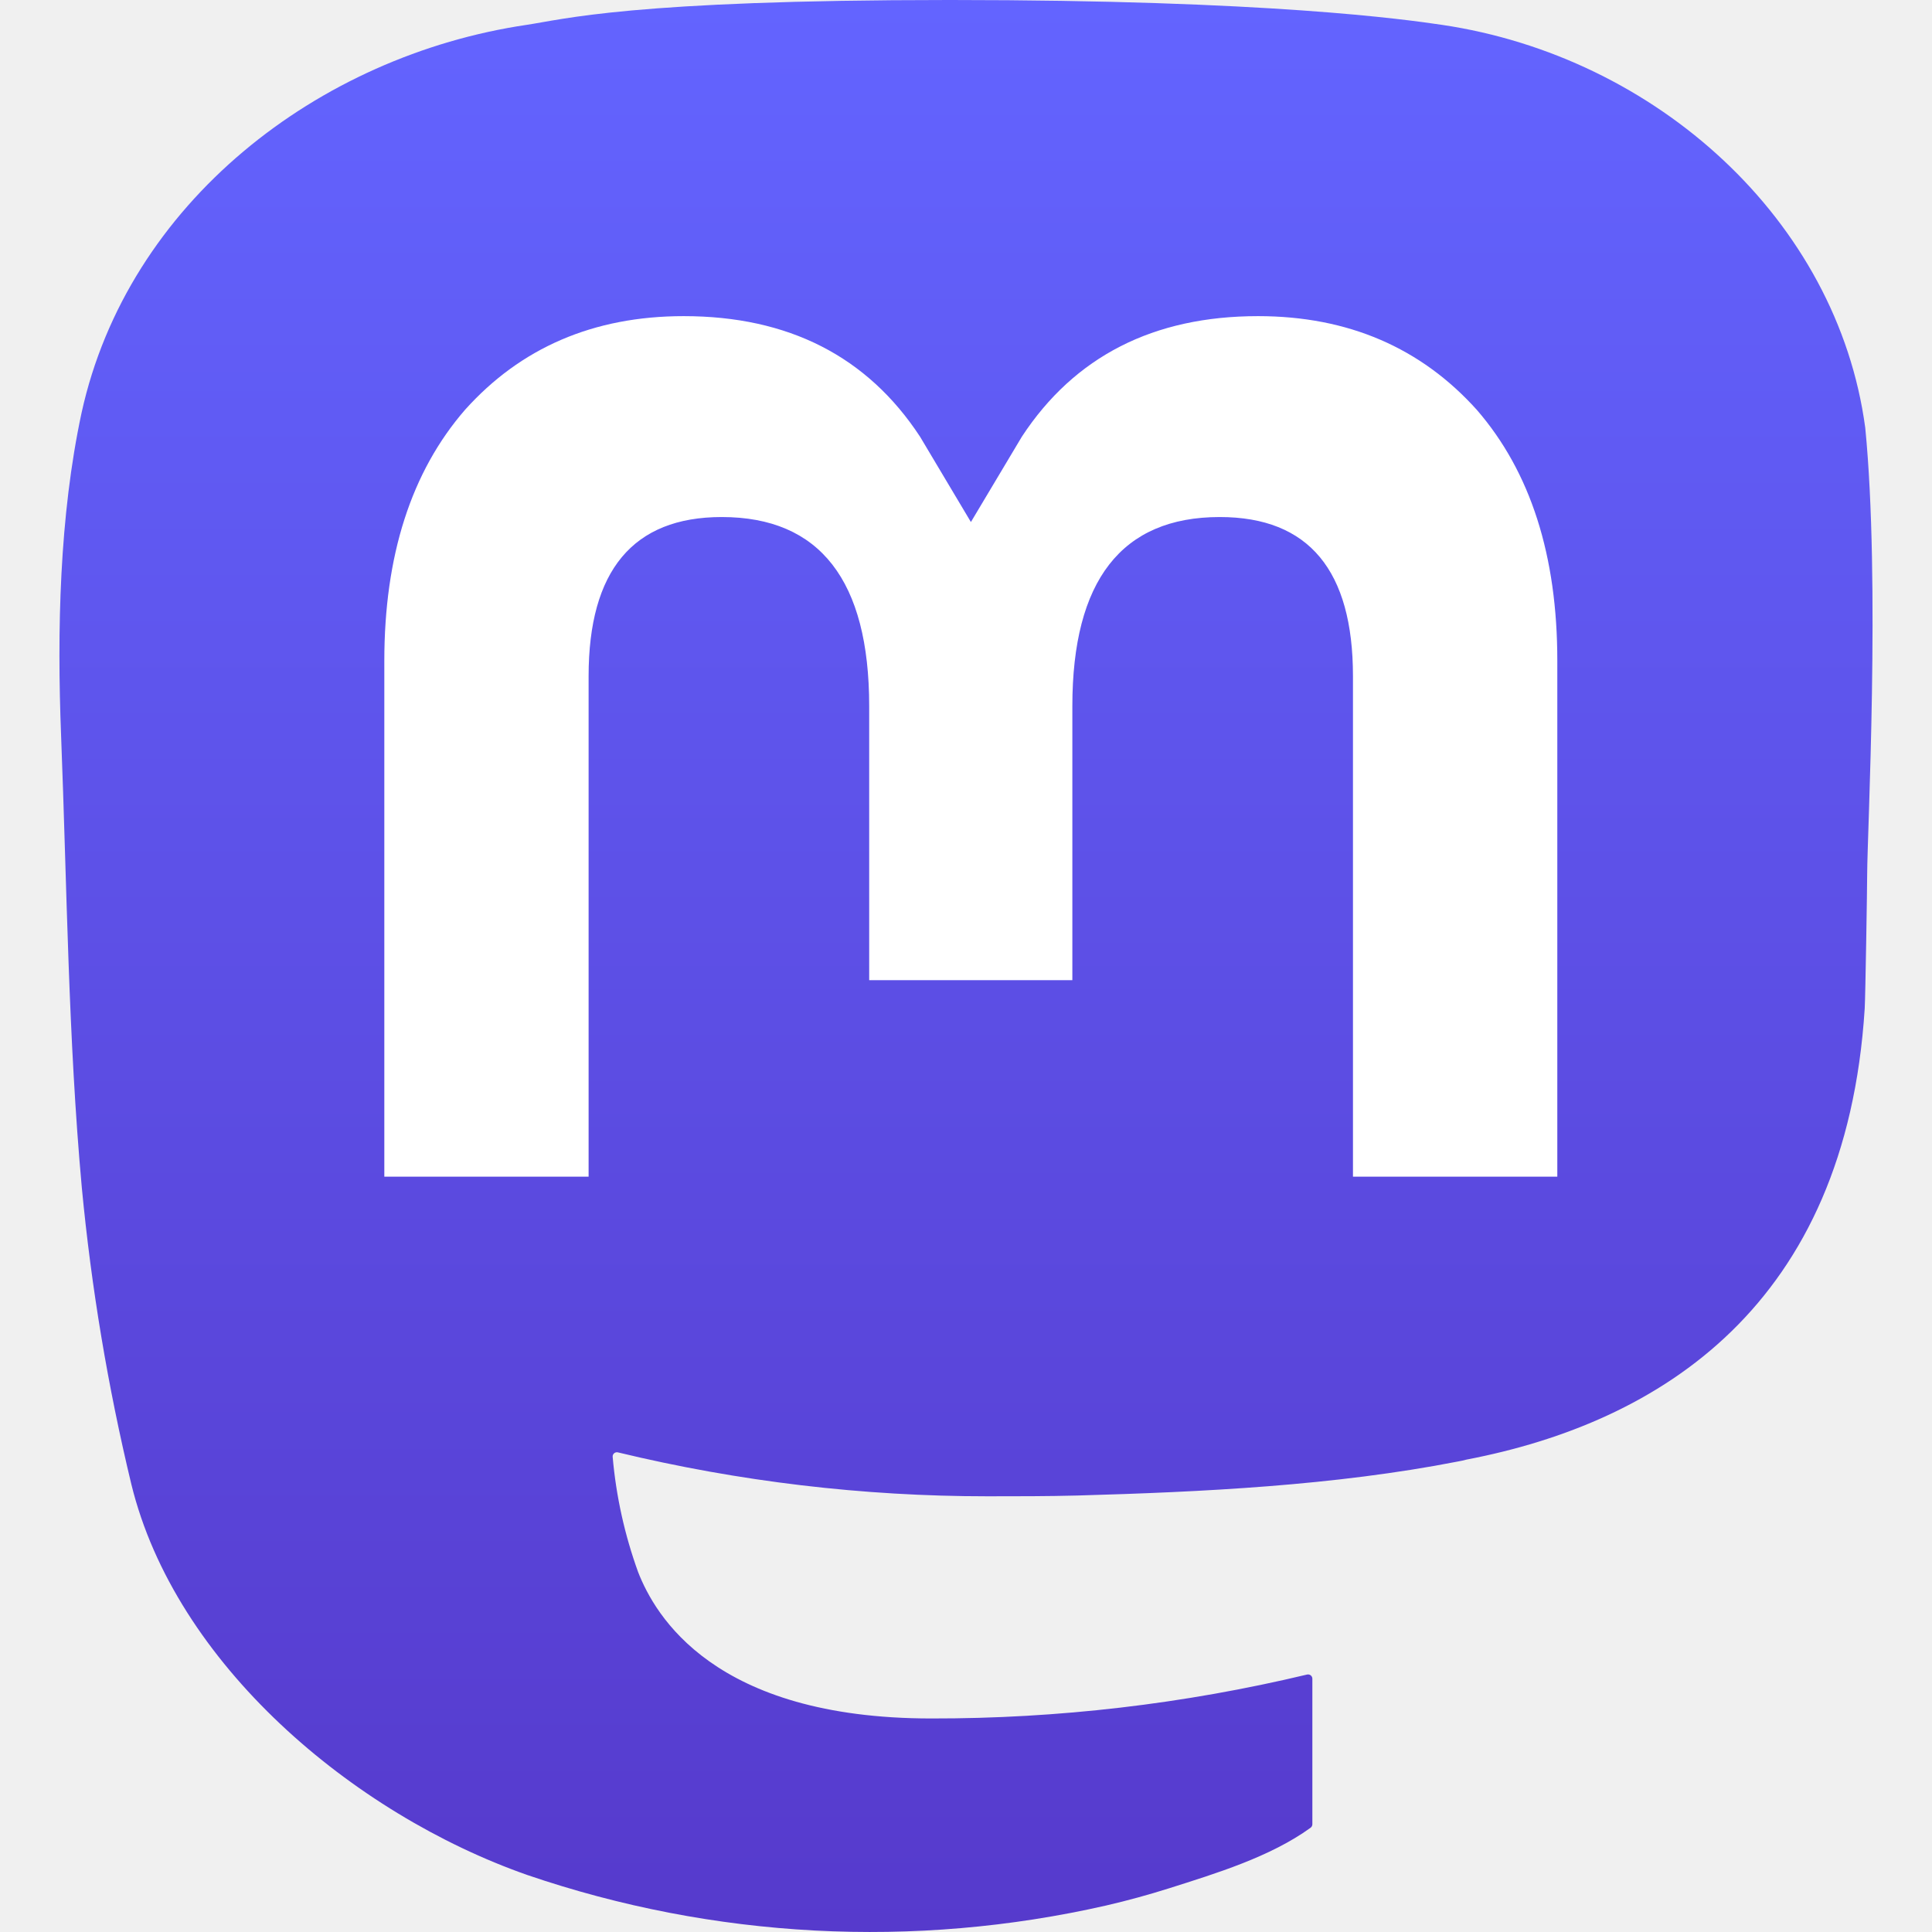
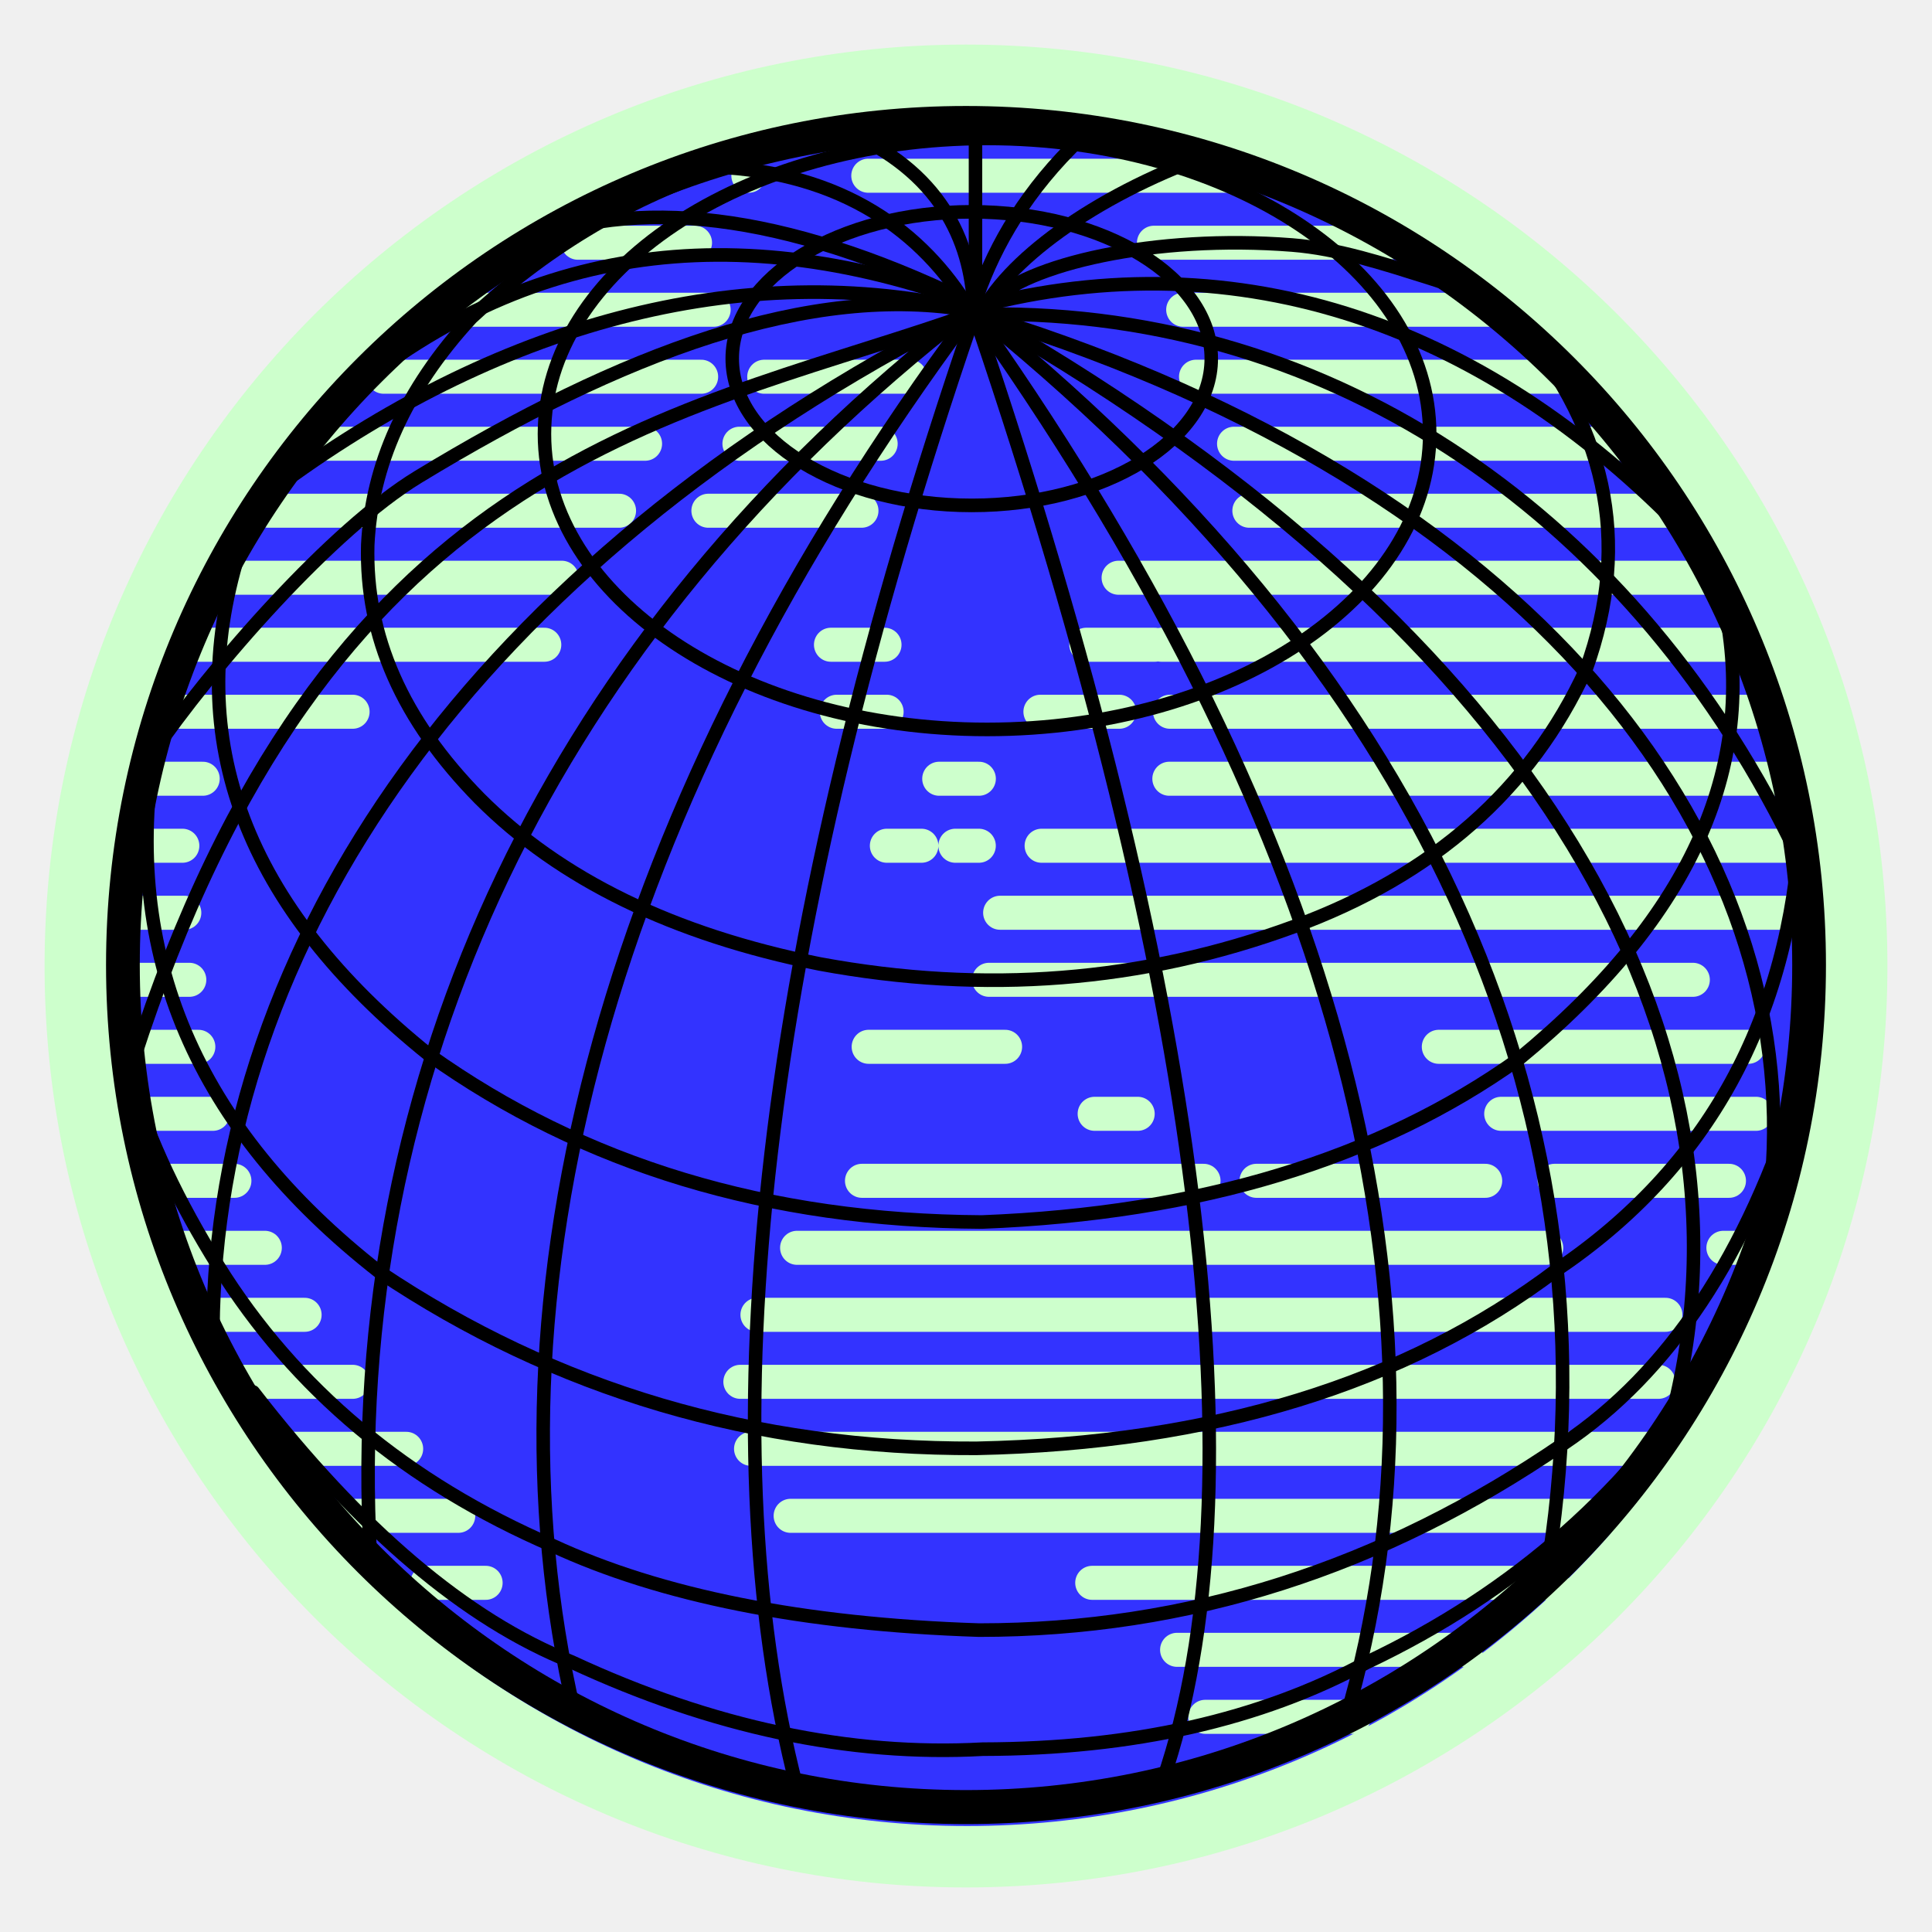
- <svg xmlns="http://www.w3.org/2000/svg" width="65" height="65" viewBox="0 0 61 65" fill="none">
-   <path d="M60.754 14.39C59.814 7.406 53.727 1.903 46.512 0.836C45.294 0.656 40.682 0 29.997 0H29.918C19.23 0 16.937 0.656 15.72 0.836C8.705 1.873 2.299 6.819 0.745 13.885C-0.003 17.365 -0.083 21.224 0.056 24.763C0.254 29.838 0.293 34.905 0.753 39.96C1.072 43.318 1.628 46.648 2.417 49.928C3.894 55.984 9.875 61.024 15.734 63.08C22.008 65.224 28.754 65.58 35.218 64.108C35.929 63.943 36.632 63.751 37.325 63.532C38.897 63.033 40.738 62.474 42.091 61.494C42.11 61.48 42.125 61.462 42.136 61.442C42.147 61.421 42.153 61.399 42.153 61.376V56.477C42.153 56.456 42.148 56.434 42.138 56.415C42.129 56.396 42.115 56.379 42.098 56.365C42.081 56.352 42.061 56.343 42.04 56.338C42.019 56.334 41.997 56.334 41.976 56.338C37.834 57.328 33.59 57.823 29.332 57.816C22.005 57.816 20.034 54.338 19.469 52.891C19.016 51.64 18.727 50.335 18.612 49.009C18.611 48.987 18.615 48.964 18.624 48.944C18.633 48.924 18.647 48.906 18.664 48.892C18.682 48.877 18.702 48.867 18.724 48.863C18.745 48.858 18.768 48.858 18.79 48.864C22.862 49.846 27.037 50.342 31.227 50.341C32.234 50.341 33.239 50.341 34.246 50.315C38.46 50.196 42.901 49.981 47.047 49.171C47.15 49.151 47.253 49.133 47.342 49.106C53.881 47.851 60.104 43.91 60.736 33.93C60.76 33.537 60.819 29.815 60.819 29.407C60.822 28.021 61.265 19.578 60.754 14.39Z" fill="url(#paint0_linear_89_8)" />
-   <path d="M50.394 22.237V39.588H43.519V22.748C43.519 19.203 42.041 17.395 39.036 17.395C35.733 17.395 34.078 19.534 34.078 23.759V32.976H27.243V23.759C27.243 19.534 25.586 17.395 22.282 17.395C19.295 17.395 17.803 19.203 17.803 22.748V39.588H10.93V22.237C10.93 18.692 11.835 15.875 13.645 13.788C15.513 11.705 17.962 10.636 21.003 10.636C24.522 10.636 27.181 11.989 28.954 14.692L30.665 17.563L32.379 14.692C34.152 11.989 36.811 10.636 40.324 10.636C43.362 10.636 45.811 11.705 47.685 13.788C49.493 15.873 50.396 18.69 50.394 22.237Z" fill="white" />
-   <defs>
+ <svg xmlns="http://www.w3.org/2000/svg" width="65" height="65" viewBox="0 0 61 65" fill="none" version="1.1" id="svg13">
+   <defs id="defs11">
    <linearGradient id="paint0_linear_89_8" x1="30.5" y1="0" x2="30.5" y2="65" gradientUnits="userSpaceOnUse">
-       <stop stop-color="#6364FF" />
-       <stop offset="1" stop-color="#563ACC" />
+       <stop stop-color="#6364FF" id="stop6" />
+       <stop offset="1" stop-color="#563ACC" id="stop8" />
    </linearGradient>
  </defs>
+   <g id="g7977" transform="matrix(1.04147,0,0,1.04147,-78.85433,169.738)">
+     <circle style="fill:#cdffcc;fill-opacity:1;stroke:none;stroke-width:1.687;stroke-linecap:round;stop-color:#000000" id="ellipse93326-2" cx="105" cy="-131.773" r="29.766" />
+     <g id="g59470-2" transform="matrix(0.8240371,0,0,0.8305659,-47.84732,-133.6464)">
+       <ellipse style="fill:#3333ff;fill-opacity:1;stroke:none;stroke-width:1.887;stroke-linecap:round;stop-color:#000000" id="ellipse59402-6" cx="185.53" cy="2.557" rx="33.448" ry="33.148" />
+       <path style="fill:none;stroke:#cdffcc;stroke-width:1.323;stroke-linecap:round;stroke-miterlimit:4;stroke-dasharray:none;stroke-opacity:1" d="m 196.224,-28.482 h -14.574 m -4.701,0 h 0.023 m 25.087,2.606 h -9.21 m -22.581,0 h 4.6 m 31.128,2.606 H 193.995 m -28.123,0 h 9.726 m 33.423,2.606 h -14.523 m -16.927,0 h 5.723 m -8.186,0 h -12.454 m 33.335,2.606 h 15.454 m -29.297,0 h -5.547 m -16.458,0 h 12.769 m 40.498,2.606 H 196.589 m -21.207,0 h 6.011 m -9.503,0 h -13.764 m 33.337,2.606 h 23.534 m -45.356,0 h -13.136 m 36.63,2.606 h 23.12 m -23.366,0 h -2.692 m -10.01,0 h 2.11 m -13.338,0 h -13.748 m 38.267,2.606 h 23.736 m -25.716,0 h -3.1 m -7.983,0 h 1.964 m -20.935,0 h -7.24 m 39.248,2.606 h 24.444 m -31.901,0 h -1.564 m -30.975,0 h 2.113 m 62.739,2.606 h -29.863 m -3.38,0 h 0.928 m -2.251,0 h -1.364 m -29.431,0 h 1.823 m 63.686,2.606 h -31.637 m -34.154,0 h 2.182 M 213.985,2.792 h -27.601 m -33.781,0 h 2.44 m 61.114,2.606 h -12.141 m -22.351,0 h 5.359 m -31.627,0 h -2.643 m 53.708,2.606 h 9.999 m -24.239,0 h -1.698 m -37.394,0 h 2.836 m 59.435,2.606 h -6.845 m -11.687,0 h 8.976 m -11.042,0 h -13.4 m -27.67,0 h 3.078 m 60.025,2.606 h -1.664 m -36.313,0 h 29.379 m -50.235,0 h -3.416 m 22.718,2.606 h 35.605 m -53.347,0 h -3.855 m 20.927,2.606 h 35.999 m -51.189,0 h -4.315 m 19.924,2.606 h 35.147 m -48.657,0 h -4.642 m 19.704,2.606 h 32.387 m -45.407,0 h -4.483 m 29.326,2.606 h 18.038 m -41.808,0 h -2.297 m 29.394,2.606 h 11.321 m -4.37,2.606 h -5.846" id="path59404-1" />
+       <g id="g59468-0" style="font-variation-settings:normal;fill:none;fill-opacity:1;stroke:#000000;stroke-width:2;stroke-linecap:round;stroke-linejoin:miter;stroke-miterlimit:4;stroke-dasharray:none;stroke-dashoffset:0;stroke-opacity:1;stop-color:#000000" transform="matrix(0.2645833,0,0,0.2645833,32.71569,-121.023)">
+         <path fill="none" stroke="#000000" stroke-width="1" stroke-miterlimit="22.926" d="M 700.798,450.076 C 676.785,399.902 631.824,369.529 580.479,370.116" id="path59406-6" style="font-variation-settings:normal;fill:none;fill-opacity:1;stroke:#000000;stroke-width:2;stroke-linecap:round;stroke-linejoin:miter;stroke-miterlimit:4;stroke-dasharray:none;stroke-dashoffset:0;stroke-opacity:1;stop-color:#000000;stop-opacity:1" />
+         <g id="g59466-1" style="font-variation-settings:normal;fill:none;fill-opacity:1;stroke:#000000;stroke-width:2;stroke-linecap:round;stroke-linejoin:miter;stroke-miterlimit:4;stroke-dasharray:none;stroke-dashoffset:0;stroke-opacity:1;stop-color:#000000;stop-opacity:1" transform="translate(40,300)">
+           <g id="g59418-5" transform="translate(40)" style="font-variation-settings:normal;fill:none;fill-opacity:1;stroke:#000000;stroke-width:2;stroke-linecap:round;stroke-linejoin:miter;stroke-miterlimit:4;stroke-dasharray:none;stroke-dashoffset:0;stroke-opacity:1;stop-color:#000000;stop-opacity:1">
+             <path fill="none" stroke="#000000" stroke-width="1" stroke-miterlimit="22.926" d="m 533.052,46.813 c -16.856,6.039 -29.891,15.66 -33.665,23.711" id="path59408-9" style="font-variation-settings:normal;fill:none;fill-opacity:1;stroke:#000000;stroke-width:2;stroke-linecap:round;stroke-linejoin:miter;stroke-miterlimit:4;stroke-dasharray:none;stroke-dashoffset:0;stroke-opacity:1;stop-color:#000000;stop-opacity:1" />
+             <path fill="none" stroke="#000000" stroke-width="1" stroke-miterlimit="22.926" d="m 514.419,44.265 c -7.949,7.507 -12.666,15.598 -15.315,23.106" id="path59410-4" style="font-variation-settings:normal;fill:none;fill-opacity:1;stroke:#000000;stroke-width:2;stroke-linecap:round;stroke-linejoin:miter;stroke-miterlimit:4;stroke-dasharray:none;stroke-dashoffset:0;stroke-opacity:1;stop-color:#000000;stop-opacity:1" />
+             <path fill="none" stroke="#000000" stroke-width="1" stroke-miterlimit="22.926" d="m 479.305,43.084 c 14.283,6 18.754,16.177 19.239,25.869" id="path59412-9" style="font-variation-settings:normal;fill:none;fill-opacity:1;stroke:#000000;stroke-width:2;stroke-linecap:round;stroke-linejoin:miter;stroke-miterlimit:4;stroke-dasharray:none;stroke-dashoffset:0;stroke-opacity:1;stop-color:#000000;stop-opacity:1" />
+             <path fill="none" stroke="#000000" stroke-width="1" stroke-miterlimit="22.926" d="m 456.339,48.39 c 20.193,-0.212 32.769,8.045 40.209,18.886" id="path59414-0" style="font-variation-settings:normal;fill:none;fill-opacity:1;stroke:#000000;stroke-width:2;stroke-linecap:round;stroke-linejoin:miter;stroke-miterlimit:4;stroke-dasharray:none;stroke-dashoffset:0;stroke-opacity:1;stop-color:#000000;stop-opacity:1" />
+             <path fill="none" stroke="#000000" stroke-width="1" stroke-miterlimit="22.926" d="m 498.805,41.745 c 0,27.489 0,36.399 0,26.73" id="path59416-9" style="font-variation-settings:normal;fill:none;fill-opacity:1;stroke:#000000;stroke-width:2;stroke-linecap:round;stroke-linejoin:miter;stroke-miterlimit:4;stroke-dasharray:none;stroke-dashoffset:0;stroke-opacity:1;stop-color:#000000;stop-opacity:1" />
+           </g>
+           <g id="g59464-1" style="font-variation-settings:normal;fill:none;fill-opacity:1;stroke:#000000;stroke-width:2;stroke-linecap:round;stroke-linejoin:miter;stroke-miterlimit:4;stroke-dasharray:none;stroke-dashoffset:0;stroke-opacity:1;stop-color:#000000;stop-opacity:1">
+             <path fill="none" stroke="#000000" stroke-width="1" stroke-miterlimit="22.926" d="m 540.523,44.28 c 36.213,0 65.581,19.452 65.581,43.437 0,23.986 -29.368,43.438 -65.581,43.438 -36.215,0 -65.583,-19.452 -65.583,-43.438 0,-23.985 29.369,-43.437 65.583,-43.437 z" id="path59420-7" style="font-variation-settings:normal;fill:none;fill-opacity:1;stroke:#000000;stroke-width:2;stroke-linecap:round;stroke-linejoin:miter;stroke-miterlimit:4;stroke-dasharray:none;stroke-dashoffset:0;stroke-opacity:1;stop-color:#000000;stop-opacity:1" />
+             <path fill="none" stroke="#000000" stroke-width="1" stroke-miterlimit="22.926" d="m 538.252,55.068 c 19.596,0 35.487,9.663 35.487,21.577 0,11.915 -15.892,21.577 -35.487,21.577 -19.597,0 -35.488,-9.662 -35.488,-21.577 0,-11.914 15.891,-21.577 35.488,-21.577 z" id="path59422-7" style="font-variation-settings:normal;fill:none;fill-opacity:1;stroke:#000000;stroke-width:2;stroke-linecap:round;stroke-linejoin:miter;stroke-miterlimit:4;stroke-dasharray:none;stroke-dashoffset:0;stroke-opacity:1;stop-color:#000000;stop-opacity:1" />
+             <path fill="none" stroke="#000000" stroke-width="3" stroke-miterlimit="22.926" d="m 537.399,42.009 c 68.979,0 124.918,55.431 124.918,123.782 0,68.351 -55.938,123.783 -124.918,123.783 -68.979,0 -124.917,-55.432 -124.917,-123.783 0,-68.351 55.939,-123.782 124.917,-123.782 z" id="path59424-1" style="font-variation-settings:normal;fill:none;fill-opacity:1;stroke:#000000;stroke-width:5;stroke-linecap:round;stroke-linejoin:miter;stroke-miterlimit:4;stroke-dasharray:none;stroke-dashoffset:0;stroke-opacity:1;stop-color:#000000;stop-opacity:1" />
+             <path fill="none" stroke="#000000" stroke-width="1" stroke-miterlimit="22.926" d="m 566.588,285.599 c 14.691,-42.586 5.91,-116.212 -27.481,-214.064" id="path59426-1" style="font-variation-settings:normal;fill:none;fill-opacity:1;stroke:#000000;stroke-width:2;stroke-linecap:round;stroke-linejoin:miter;stroke-miterlimit:4;stroke-dasharray:none;stroke-dashoffset:0;stroke-opacity:1;stop-color:#000000;stop-opacity:1" />
+             <path fill="none" stroke="#000000" stroke-width="1" stroke-miterlimit="22.926" d="m 539.671,71.535 c 53.374,75.431 71.732,145.556 53.942,205.263" id="path59428-5" style="font-variation-settings:normal;fill:none;fill-opacity:1;stroke:#000000;stroke-width:2;stroke-linecap:round;stroke-linejoin:miter;stroke-miterlimit:4;stroke-dasharray:none;stroke-dashoffset:0;stroke-opacity:1;stop-color:#000000;stop-opacity:1" />
+             <path fill="none" stroke="#000000" stroke-width="1" stroke-miterlimit="22.926" d="m 540.239,70.967 c 66.706,54.015 94.47,118.461 83.076,184.822" id="path59430-9" style="font-variation-settings:normal;fill:none;fill-opacity:1;stroke:#000000;stroke-width:2;stroke-linecap:round;stroke-linejoin:miter;stroke-miterlimit:4;stroke-dasharray:none;stroke-dashoffset:0;stroke-opacity:1;stop-color:#000000;stop-opacity:1" />
+             <path fill="none" stroke="#000000" stroke-width="1" stroke-miterlimit="22.926" d="M 642.092,231.657 C 656.218,176.959 622.173,117.339 541.091,70.968" id="path59432-7" style="font-variation-settings:normal;fill:none;fill-opacity:1;stroke:#000000;stroke-width:2;stroke-linecap:round;stroke-linejoin:miter;stroke-miterlimit:4;stroke-dasharray:none;stroke-dashoffset:0;stroke-opacity:1;stop-color:#000000;stop-opacity:1" />
+             <path fill="none" stroke="#000000" stroke-width="1" stroke-miterlimit="22.926" d="m 541.091,70.683 c 80.163,24.887 118.77,75.428 115.833,124.35" id="path59434-7" style="font-variation-settings:normal;fill:none;fill-opacity:1;stroke:#000000;stroke-width:2;stroke-linecap:round;stroke-linejoin:miter;stroke-miterlimit:4;stroke-dasharray:none;stroke-dashoffset:0;stroke-opacity:1;stop-color:#000000;stop-opacity:1" />
+             <path fill="none" stroke="#000000" stroke-width="1" stroke-miterlimit="22.926" d="M 647.271,105.669 C 616.709,72.346 579.518,59.227 540.807,68.584 c 5.349,-5.817 24.615,-10.219 44.899,-8.638 6.807,0.53 13.56,2.749 20.111,4.78 3.675,1.139 6.086,2.219 9.609,2.908" id="path59436-6" style="font-variation-settings:normal;fill:none;fill-opacity:1;stroke:#000000;stroke-width:2;stroke-linecap:round;stroke-linejoin:miter;stroke-miterlimit:4;stroke-dasharray:none;stroke-dashoffset:0;stroke-opacity:1;stop-color:#000000;stop-opacity:1" />
+             <path fill="none" stroke="#000000" stroke-width="1" stroke-miterlimit="22.926" d="M 536.832,68.022 C 499.847,55.009 467.664,61.196 440.285,86.582" id="path59438-7" style="font-variation-settings:normal;fill:none;fill-opacity:1;stroke:#000000;stroke-width:2;stroke-linecap:round;stroke-linejoin:miter;stroke-miterlimit:4;stroke-dasharray:none;stroke-dashoffset:0;stroke-opacity:1;stop-color:#000000;stop-opacity:1" />
+             <path fill="none" stroke="#000000" stroke-width="1" stroke-miterlimit="22.926" d="M 537.116,69.266 C 502.409,61.67 465.785,72.458 433.207,97.087" id="path59440-3" style="font-variation-settings:normal;fill:none;fill-opacity:1;stroke:#000000;stroke-width:2;stroke-linecap:round;stroke-linejoin:miter;stroke-miterlimit:4;stroke-dasharray:none;stroke-dashoffset:0;stroke-opacity:1;stop-color:#000000;stop-opacity:1" />
+             <path fill="none" stroke="#000000" stroke-width="1" stroke-miterlimit="22.926" d="m 538.325,69.622 c -23.903,-4.254 -52.099,6.303 -82.098,24.414 -12.774,7.712 -30.421,27.667 -39.644,41.03" id="path59442-6" style="font-variation-settings:normal;fill:none;fill-opacity:1;stroke:#000000;stroke-width:2;stroke-linecap:round;stroke-linejoin:miter;stroke-miterlimit:4;stroke-dasharray:none;stroke-dashoffset:0;stroke-opacity:1;stop-color:#000000;stop-opacity:1" />
+             <path fill="none" stroke="#000000" stroke-width="1" stroke-miterlimit="22.926" d="M 535.128,71.132 C 492.529,85.524 442.361,92.416 414.071,179.709" id="path59444-5" style="font-variation-settings:normal;fill:none;fill-opacity:1;stroke:#000000;stroke-width:2;stroke-linecap:round;stroke-linejoin:miter;stroke-miterlimit:4;stroke-dasharray:none;stroke-dashoffset:0;stroke-opacity:1;stop-color:#000000;stop-opacity:1" />
+             <path fill="none" stroke="#000000" stroke-width="1" stroke-miterlimit="22.926" d="M 425.825,219.356 C 426.214,162.75 464.259,106.851 537.688,69.832 475.914,117.429 445.25,182.328 449.136,252.449" id="path59446-6" style="font-variation-settings:normal;fill:none;fill-opacity:1;stroke:#000000;stroke-width:2;stroke-linecap:round;stroke-linejoin:miter;stroke-miterlimit:4;stroke-dasharray:none;stroke-dashoffset:0;stroke-opacity:1;stop-color:#000000;stop-opacity:1" />
+             <path fill="none" stroke="#000000" stroke-width="1" stroke-miterlimit="22.926" d="m 537.874,70.399 c -53.887,72.109 -72.826,143.976 -58.521,205.113" id="path59448-3" style="font-variation-settings:normal;fill:none;fill-opacity:1;stroke:#000000;stroke-width:2;stroke-linecap:round;stroke-linejoin:miter;stroke-miterlimit:4;stroke-dasharray:none;stroke-dashoffset:0;stroke-opacity:1;stop-color:#000000;stop-opacity:1" />
+             <path fill="none" stroke="#000000" stroke-width="1" stroke-miterlimit="22.926" d="m 538.243,71.251 c -31.172,90.377 -39.426,163.53 -25.898,215.483" id="path59450-9" style="font-variation-settings:normal;fill:none;fill-opacity:1;stroke:#000000;stroke-width:2;stroke-linecap:round;stroke-linejoin:miter;stroke-miterlimit:4;stroke-dasharray:none;stroke-dashoffset:0;stroke-opacity:1;stop-color:#000000;stop-opacity:1" />
+             <path fill="none" stroke="#000000" stroke-width="1" stroke-miterlimit="22.926" d="m 500.062,48.985 c -13.316,4.542 -25.296,11.757 -35.94,21.644 -9.842,10.6 -14.786,21.734 -15.364,33.402 -0.356,13.405 5.121,25.741 16.566,37.276 11.892,11.846 28.637,19.997 50.37,24.317 24.495,4.498 47.877,2.672 70.278,-5.478 20.664,-7.527 35.094,-20.131 43.289,-37.811 6.858,-18.839 3.073,-36.297 -11.49,-52.508" id="path59452-4" style="font-variation-settings:normal;fill:none;fill-opacity:1;stroke:#000000;stroke-width:2;stroke-linecap:round;stroke-linejoin:miter;stroke-miterlimit:4;stroke-dasharray:none;stroke-dashoffset:0;stroke-opacity:1;stop-color:#000000;stop-opacity:1" />
+             <path fill="none" stroke="#000000" stroke-width="1" stroke-miterlimit="22.926" d="m 649.436,111.513 c 5.789,24.316 -4.275,47.03 -30.196,68.14 -20.708,14.652 -47.207,22.669 -79.496,23.916 -31.665,-0.178 -58.966,-8.373 -81.901,-24.584 -27.301,-21.778 -36.609,-46.317 -28.191,-73.618" id="path59454-8" style="font-variation-settings:normal;fill:none;fill-opacity:1;stroke:#000000;stroke-width:2;stroke-linecap:round;stroke-linejoin:miter;stroke-miterlimit:4;stroke-dasharray:none;stroke-dashoffset:0;stroke-opacity:1;stop-color:#000000;stop-opacity:1" />
+             <path fill="none" stroke="#000000" stroke-width="1" stroke-miterlimit="22.926" d="m 417.225,133.692 c -5.032,30.374 6.057,56.115 33.269,77.226 26.099,17.368 55.536,26.053 88.448,25.92 34.961,-0.713 63.598,-9.486 85.91,-26.188 22.49,-15.053 34.56,-36.92 36.208,-65.468" id="path59456-1" style="font-variation-settings:normal;fill:none;fill-opacity:1;stroke:#000000;stroke-width:2;stroke-linecap:round;stroke-linejoin:miter;stroke-miterlimit:4;stroke-dasharray:none;stroke-dashoffset:0;stroke-opacity:1;stop-color:#000000;stop-opacity:1" />
+             <path fill="none" stroke="#000000" stroke-width="1" stroke-miterlimit="22.926" d="m 660.792,184.062 c -7.615,24.316 -19.239,41.686 -34.872,52.107 -26.899,18.305 -55.67,27.39 -86.578,27.39 -26.142,-0.847 -47.208,-5.077 -63.196,-12.426 -21.6,-9.264 -38.211,-23.024 -49.568,-41.151 -5.879,-9.353 -10.154,-18.349 -12.826,-26.988" id="path59458-2" style="font-variation-settings:normal;fill:none;fill-opacity:1;stroke:#000000;stroke-width:2;stroke-linecap:round;stroke-linejoin:miter;stroke-miterlimit:4;stroke-dasharray:none;stroke-dashoffset:0;stroke-opacity:1;stop-color:#000000;stop-opacity:1" />
+             <path fill="none" stroke="#000000" stroke-width="1" stroke-miterlimit="22.926" d="m 431.788,228.554 c 15.81,20.263 31.531,33.49 47.163,39.681 20.844,9.62 41.285,13.896 60.926,12.826 22.224,-0.044 41.151,-4.319 56.783,-12.692 22.134,-10.377 39.325,-25.519 51.706,-45.293" id="path59460-9" style="font-variation-settings:normal;fill:none;fill-opacity:1;stroke:#000000;stroke-width:2;stroke-linecap:round;stroke-linejoin:miter;stroke-miterlimit:4;stroke-dasharray:none;stroke-dashoffset:0;stroke-opacity:1;stop-color:#000000;stop-opacity:1" />
+             <path fill="none" stroke="#000000" stroke-width="1" stroke-miterlimit="22.926" d="M 537.328,68.088 C 510.519,55.266 488.373,52.546 470.889,59.929" id="path59462-3" style="font-variation-settings:normal;fill:none;fill-opacity:1;stroke:#000000;stroke-width:2;stroke-linecap:round;stroke-linejoin:miter;stroke-miterlimit:4;stroke-dasharray:none;stroke-dashoffset:0;stroke-opacity:1;stop-color:#000000;stop-opacity:1" />
+           </g>
+         </g>
+       </g>
+     </g>
+   </g>
</svg>
